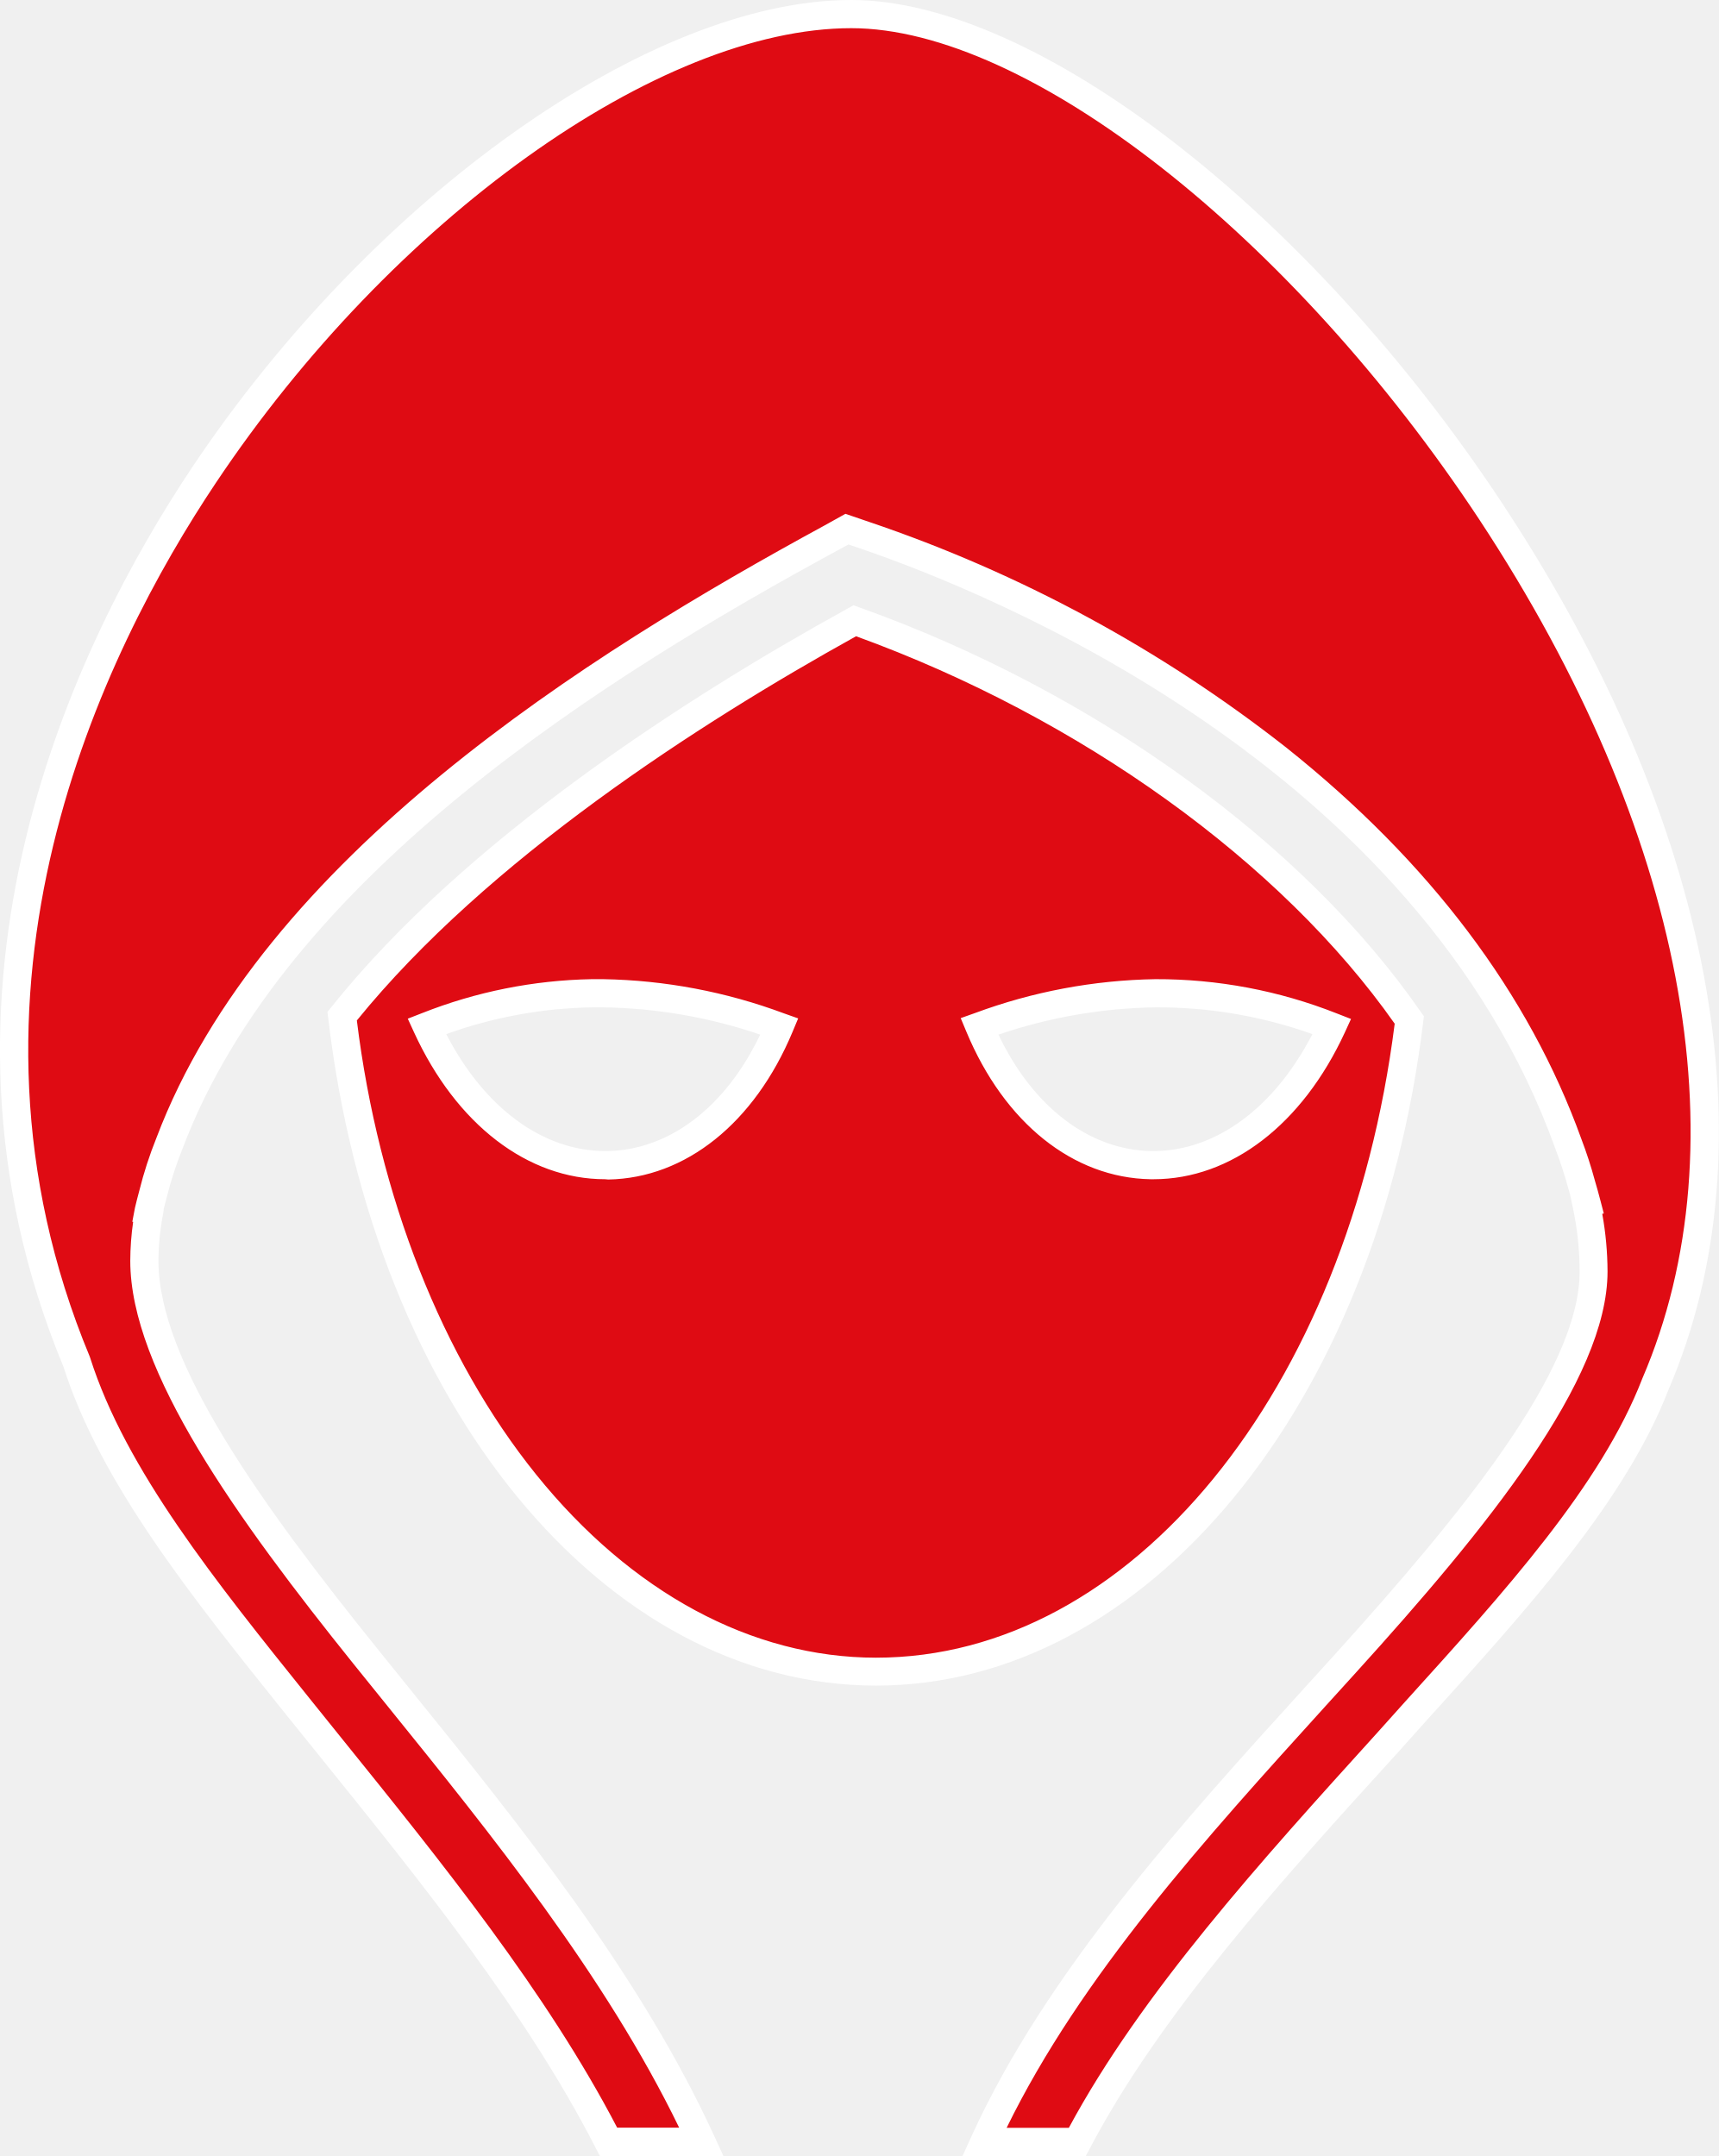
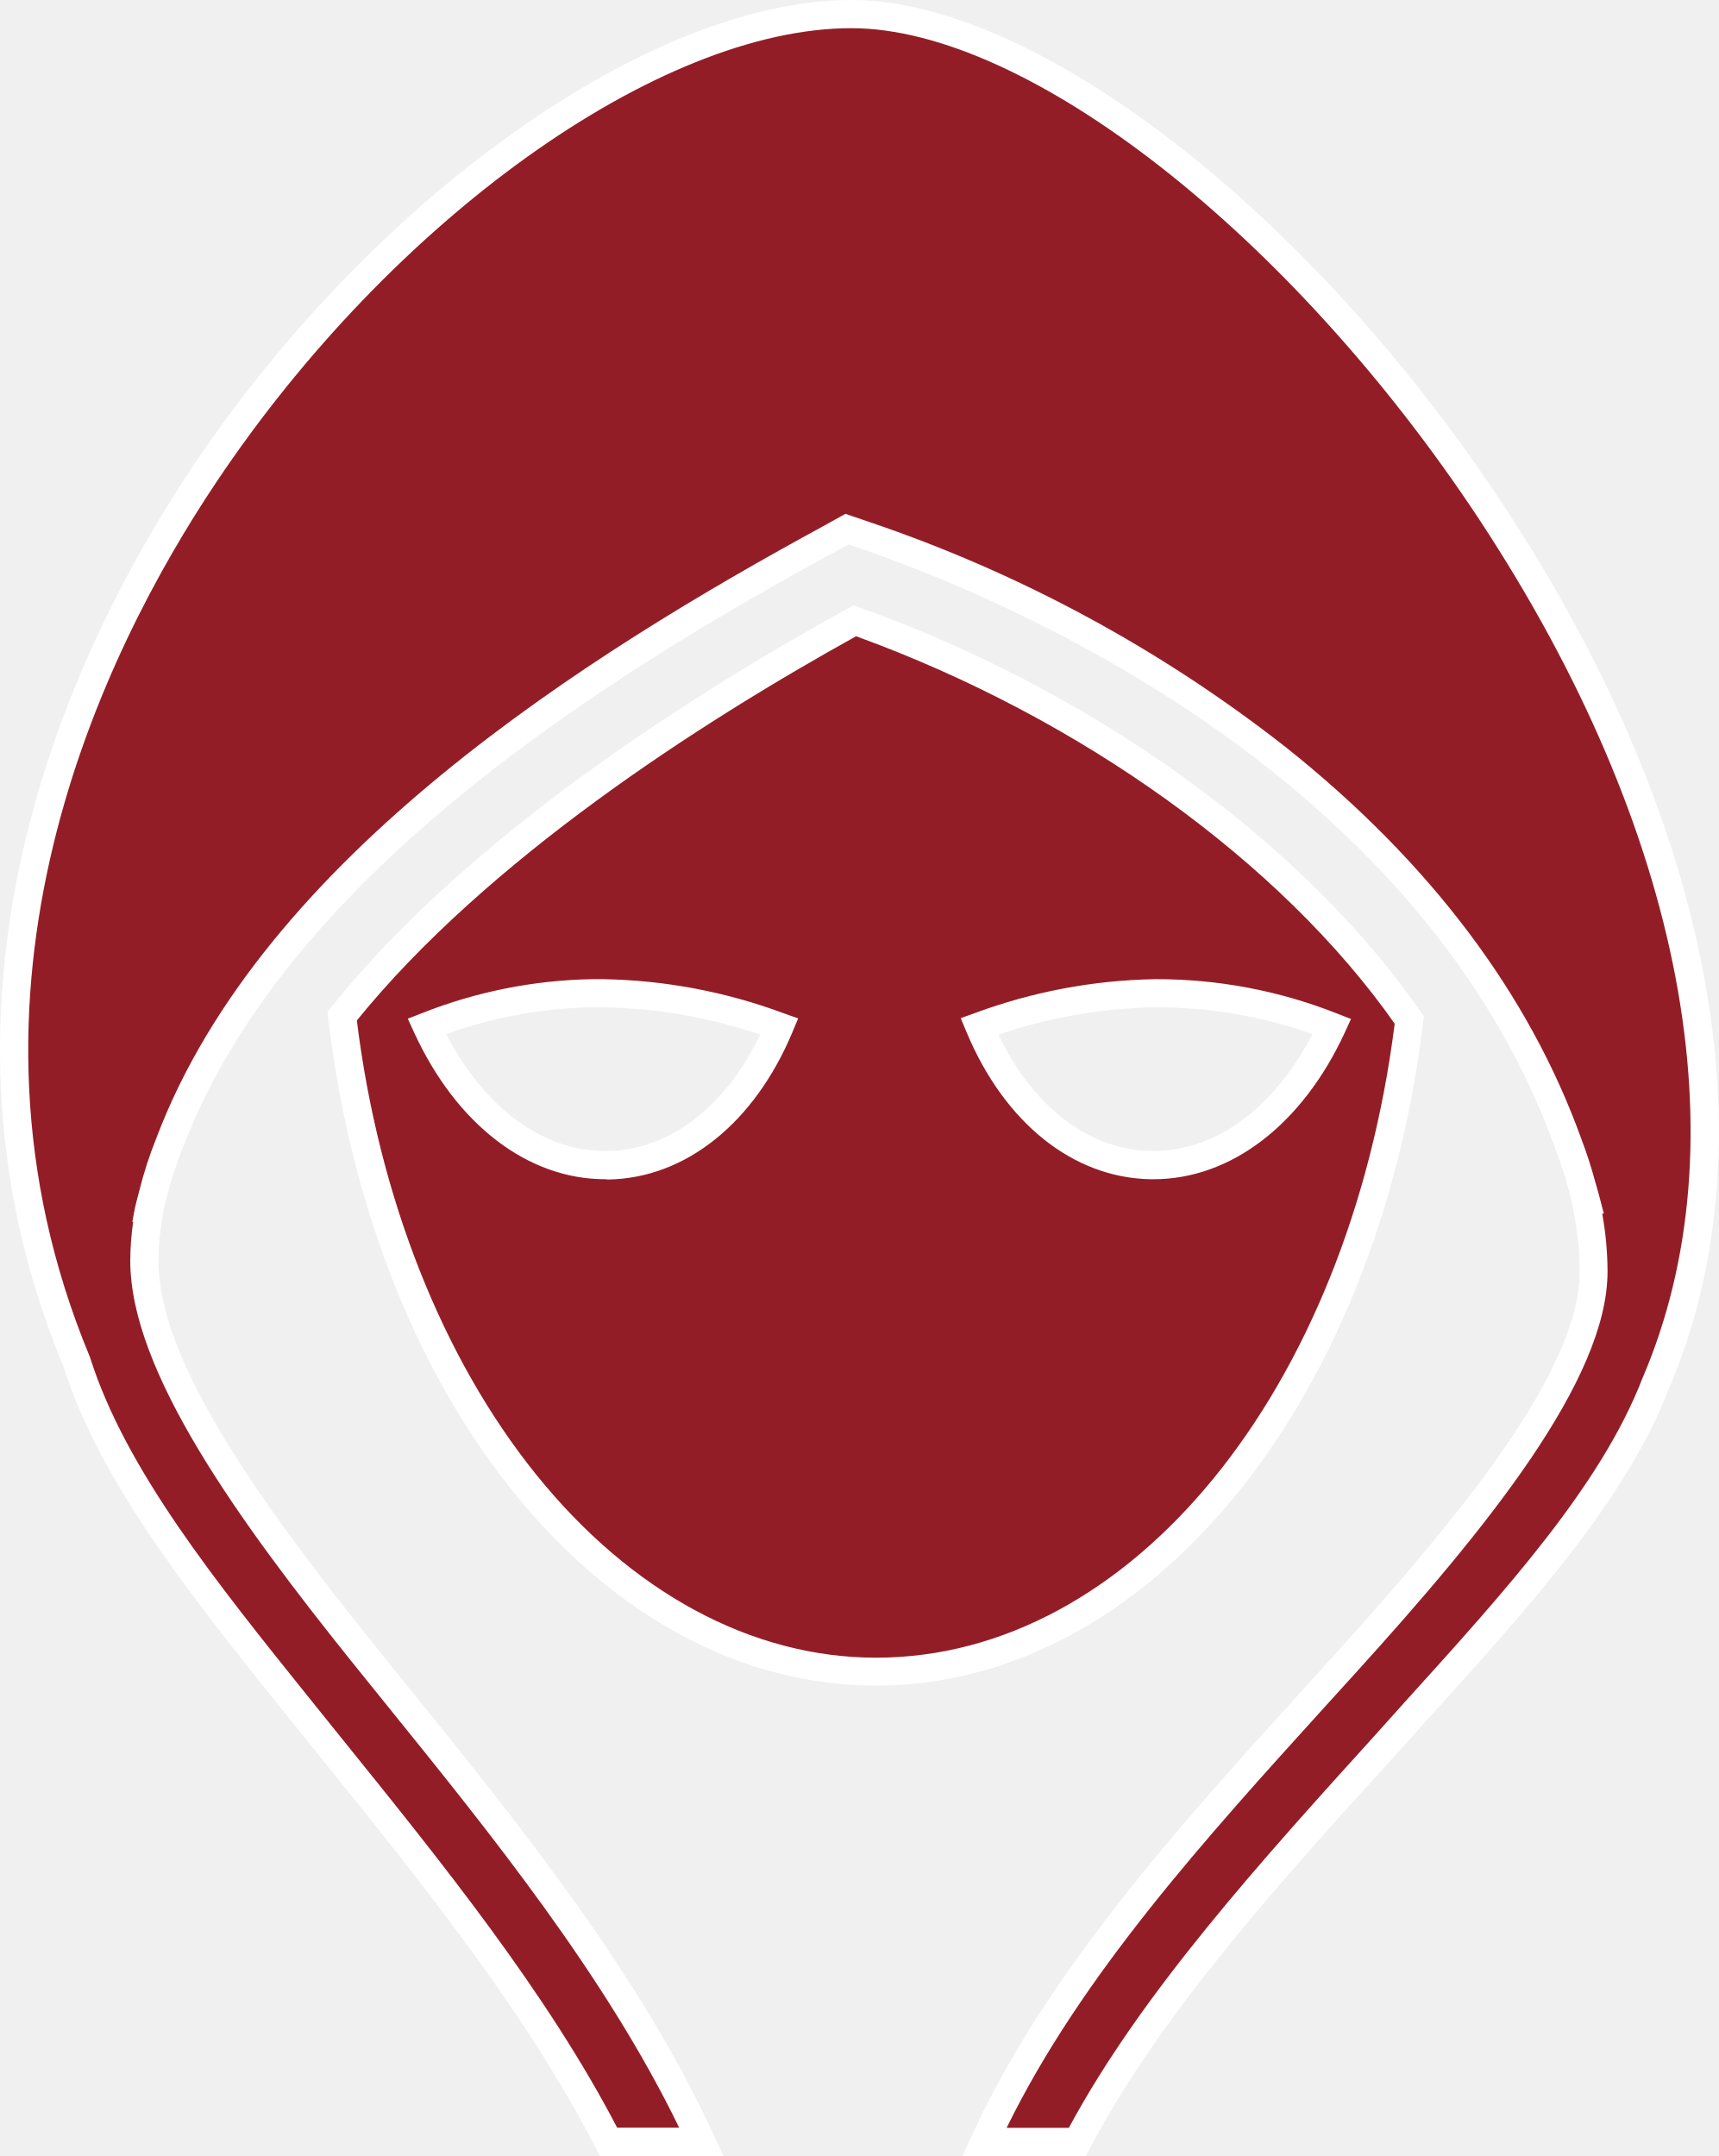
<svg xmlns="http://www.w3.org/2000/svg" viewBox="0 0 243.97 306.06">
-   <defs>
-     <style>.cls-1{fill:#df0b13;fill-rule:evenodd;}.cls-2{fill:#fff;}</style>
-   </defs>
-   <g id="Layer_2" data-name="Layer 2">
-     <g id="Layer_1-2" data-name="Layer 1">
-       <path class="cls-1" d="M120.83,2C68.71,2-27.41,101.16,10.88,193.35c5.11,16.08,17.85,32,31.52,49.05,15.66,19.5,33.05,40.25,44,61.66H99.56C88,278.73,68.46,255.78,51.75,235c-17.56-21.86-31.26-41.54-31.26-56a38.82,38.82,0,0,1,.69-7.08l-.07,0c.18-.78.38-1.56.59-2.34a53,53,0,0,1,2.36-7.28c14.78-39.07,60.3-67.65,93.86-85.92l2.3-1.26,2.5.86c39,13.3,84.1,42.48,99.89,86.41a58.63,58.63,0,0,1,1.87,5.72c.26.9.52,1.8.76,2.72l-.1,0a46.32,46.32,0,0,1,1.07,9.66h0c0,14.2-15.66,34-35.25,55.69-18.61,20.57-39.91,43-51.24,67.87h13.19c10.73-20.45,29.59-40.73,47-59.91,14.82-16.38,29-31.82,35.14-47.7C268.85,117.52,171.45,2,120.83,2Zm.51,86.12c-24.77,13.68-54.46,33.23-72.77,56.14,6.22,52.82,37.78,93,75.77,93s69.33-39.92,75.7-92.49c-18.53-26.79-50-46.4-78.7-56.67ZM84,141c.52,0,1,0,1.56,0a74.85,74.85,0,0,1,25,4.74c-10.79,25.83-37.77,26.7-50,0A66.5,66.5,0,0,1,84,141Zm80,0a66.27,66.27,0,0,1,25,4.74c-12.26,26.7-39.25,25.83-50,0A74.85,74.85,0,0,1,164,141Z" />
-       <path class="cls-2" d="M154.12,306.06h-17.5l1.28-2.82c10.61-23.3,30.12-44.77,47.34-63.72l4.24-4.67c18-19.93,34.73-40.32,34.73-54.35a43.88,43.88,0,0,0-1-9.24l-.37-1.74c-.08-.29-.17-.57-.25-.86q-.74-2.73-1.82-5.58c-19.62-54.56-80.48-79-98.66-85.22l-1.68-.57-1.53.83C86,96,40.55,124.33,25.93,163a53,53,0,0,0-2.29,7.05c-.13.48-.25,1-.37,1.43l-.12.82a36.2,36.2,0,0,0-.66,6.71c0,14.37,14.81,34.8,30.82,54.72,1.6,2,3.24,4,4.88,6.05,15.28,18.9,32.59,40.33,43.19,63.45l1.3,2.83H85.15L84.59,305c-9.81-19.23-24.82-37.84-39.33-55.83l-4.42-5.48C27.19,226.67,14.3,210.62,9,194c-22.31-53.83,1.88-103.11,18.3-127.7C53,27.9,92.29,0,120.83,0h0C147.07,0,186,30.11,213.32,71.6c29.8,45.2,38.37,91,23.52,125.64-6.1,15.77-19.86,31-34.42,47.06l-4,4.47C181.81,267,164.69,285.93,154.68,305Zm-11.24-4h8.83c10.3-19.14,27.27-37.86,43.7-56l4-4.46c14.31-15.81,27.83-30.74,33.69-45.89C247.48,162.28,239,117.86,210,73.8,183.32,33.35,145.82,4,120.83,4h0C93.53,4,55.6,31.15,30.63,68.56c-16,23.94-39.56,71.88-17.9,124l.06.17c5.05,15.89,17.74,31.68,31.17,48.4,1.45,1.82,2.93,3.64,4.41,5.48,14.37,17.81,29.22,36.22,39.23,55.43h8.8c-10.48-21.6-26.83-41.83-41.32-59.76l-4.89-6.06c-16.46-20.5-31.7-41.62-31.7-57.23a39.57,39.57,0,0,1,.41-5.55l-.12,0,.38-2c.19-.8.39-1.6.61-2.4a56.75,56.75,0,0,1,2.43-7.5C37.28,121.67,83.51,92.83,117,74.61L120,72.94l3.33,1.14a199.38,199.38,0,0,1,59.25,32.05c20.36,16.23,34.45,34.93,41.88,55.57a61.68,61.68,0,0,1,1.91,5.88c.26.88.52,1.8.76,2.73l.51,1.95-.22.05a46.81,46.81,0,0,1,.75,8.19c0,15.39-17.19,36.51-35.77,57l-4.24,4.67C171.09,261,153.43,280.48,142.88,302.06Zm-18.54-62.78c-38.58,0-71.28-39.86-77.76-94.79l-.1-.83L47,143c19.06-23.85,50.42-44,73.36-56.64l.79-.44.85.31c33.26,11.9,63,33.36,79.67,57.42l.44.62-.1.75C195.4,199.64,162.73,239.28,124.34,239.28ZM50.65,144.86c3.09,25,12.11,47.91,25.45,64.46,13.49,16.74,30.62,26,48.24,26,36.16,0,67-37.79,73.62-90-16.12-22.94-44.58-43.42-76.45-55C99.17,102.71,69.14,122.07,50.65,144.86ZM163.72,167.4h-.41c-11-.19-20.75-8-26.14-20.93l-.81-1.94,2-.71A77.24,77.24,0,0,1,164,139h0a69.44,69.44,0,0,1,25.76,4.87l2,.78-.88,1.92C184.85,159.63,174.73,167.4,163.72,167.4Zm-22-20.53c4.87,10.24,12.85,16.37,21.65,16.53h.34c8.87,0,17.17-6.14,22.57-16.6A65.27,65.27,0,0,0,164.05,143h0A72.19,72.19,0,0,0,141.73,146.87ZM85.9,167.4c-11,0-21.13-7.77-27.14-20.87l-.88-1.92,2-.78A68.84,68.84,0,0,1,84,139h1.61a77.19,77.19,0,0,1,25.68,4.86l2,.71-.81,1.94c-5.4,12.91-15.17,20.74-26.15,20.93ZM63.34,146.8c5.39,10.46,13.7,16.6,22.57,16.6h.33c8.8-.15,16.78-6.29,21.66-16.53A72.19,72.19,0,0,0,85.58,143H84.06A64.13,64.13,0,0,0,63.34,146.8Z" />
+   <g id="b83fe6a5-e6ce-4727-a65e-7019cc4eaabc" data-name="Layer 2">
+     <g id="b127e823-e22e-4760-9482-7ddee709edcf" data-name="Layer 1">
+       <path d="M120.83,2C68.71,2-27.41,101.16,10.88,193.35c5.11,16.08,17.85,32,31.52,49.05,15.66,19.5,33.05,40.25,44,61.66H99.56C88,278.73,68.46,255.78,51.75,235c-17.56-21.86-31.26-41.54-31.26-56a38.82,38.82,0,0,1,.69-7.08l-.07,0c.18-.78.38-1.56.59-2.34a53,53,0,0,1,2.36-7.28c14.78-39.07,60.3-67.65,93.86-85.92l2.3-1.26,2.5.86c39,13.3,84.1,42.48,99.89,86.41a58.63,58.63,0,0,1,1.87,5.72c.26.9.52,1.8.76,2.72l-.1,0a46.32,46.32,0,0,1,1.07,9.66h0c0,14.2-15.66,34-35.25,55.69-18.61,20.57-39.91,43-51.24,67.87h13.19c10.73-20.45,29.59-40.73,47-59.91,14.82-16.38,29-31.82,35.14-47.7C268.85,117.52,171.45,2,120.83,2Zm.51,86.12c-24.77,13.68-54.46,33.23-72.77,56.14,6.22,52.82,37.78,93,75.77,93s69.33-39.92,75.7-92.49c-18.53-26.79-50-46.4-78.7-56.67ZM84,141c.52,0,1,0,1.56,0a74.85,74.85,0,0,1,25,4.74c-10.79,25.83-37.77,26.7-50,0A66.5,66.5,0,0,1,84,141Zm80,0a66.27,66.27,0,0,1,25,4.74c-12.26,26.7-39.25,25.83-50,0A74.85,74.85,0,0,1,164,141Z" style="fill:#931d26;fill-rule:evenodd" />
+       <path d="M154.12,306.06h-17.5l1.28-2.82c10.61-23.3,30.12-44.77,47.34-63.72l4.24-4.67c18-19.93,34.73-40.32,34.73-54.35a43.88,43.88,0,0,0-1-9.24l-.37-1.74c-.08-.29-.17-.57-.25-.86q-.74-2.73-1.82-5.58c-19.62-54.56-80.48-79-98.66-85.22l-1.68-.57-1.53.83C86,96,40.55,124.33,25.93,163a53,53,0,0,0-2.29,7.05c-.13.48-.25,1-.37,1.43l-.12.82a36.2,36.2,0,0,0-.66,6.71c0,14.37,14.81,34.8,30.82,54.72,1.6,2,3.24,4,4.88,6.05,15.28,18.9,32.59,40.33,43.19,63.45l1.3,2.83H85.15L84.59,305c-9.81-19.23-24.82-37.84-39.33-55.83l-4.42-5.48C27.19,226.67,14.3,210.62,9,194c-22.31-53.83,1.88-103.11,18.3-127.7C53,27.9,92.29,0,120.83,0h0C147.07,0,186,30.11,213.32,71.6c29.8,45.2,38.37,91,23.52,125.64-6.1,15.77-19.86,31-34.42,47.06l-4,4.47C181.81,267,164.69,285.93,154.68,305Zm-11.24-4h8.83c10.3-19.14,27.27-37.86,43.7-56l4-4.46c14.31-15.81,27.83-30.74,33.69-45.89C247.48,162.28,239,117.86,210,73.8,183.32,33.35,145.82,4,120.83,4h0C93.53,4,55.6,31.15,30.63,68.56c-16,23.94-39.56,71.88-17.9,124l.06.17c5.05,15.89,17.74,31.68,31.17,48.4,1.45,1.82,2.93,3.64,4.41,5.48,14.37,17.81,29.22,36.22,39.23,55.43h8.8c-10.48-21.6-26.83-41.83-41.32-59.76l-4.89-6.06c-16.46-20.5-31.7-41.62-31.7-57.23a39.57,39.57,0,0,1,.41-5.55l-.12,0,.38-2c.19-.8.39-1.6.61-2.4a56.75,56.75,0,0,1,2.43-7.5C37.28,121.67,83.51,92.83,117,74.61L120,72.94l3.33,1.14a199.38,199.38,0,0,1,59.25,32.05c20.36,16.23,34.45,34.93,41.88,55.57a61.68,61.68,0,0,1,1.91,5.88c.26.88.52,1.8.76,2.73l.51,1.95-.22.05a46.81,46.81,0,0,1,.75,8.19c0,15.39-17.19,36.51-35.77,57l-4.24,4.67C171.09,261,153.43,280.48,142.88,302.06Zm-18.54-62.78c-38.58,0-71.28-39.86-77.76-94.79l-.1-.83L47,143c19.06-23.85,50.42-44,73.36-56.64l.79-.44.85.31c33.26,11.9,63,33.36,79.67,57.42l.44.62-.1.75C195.4,199.64,162.73,239.28,124.34,239.28ZM50.65,144.86c3.09,25,12.11,47.91,25.45,64.46,13.49,16.74,30.62,26,48.24,26,36.16,0,67-37.79,73.62-90-16.12-22.94-44.58-43.42-76.45-55C99.17,102.71,69.14,122.07,50.65,144.86ZM163.72,167.4h-.41c-11-.19-20.75-8-26.14-20.93l-.81-1.94,2-.71A77.24,77.24,0,0,1,164,139h0a69.44,69.44,0,0,1,25.76,4.87l2,.78-.88,1.92C184.85,159.63,174.73,167.4,163.72,167.4Zm-22-20.53c4.87,10.24,12.85,16.37,21.65,16.53h.34c8.87,0,17.17-6.14,22.57-16.6A65.27,65.27,0,0,0,164.05,143h0A72.19,72.19,0,0,0,141.73,146.87ZM85.9,167.4c-11,0-21.13-7.77-27.14-20.87l-.88-1.92,2-.78A68.84,68.84,0,0,1,84,139h1.61a77.19,77.19,0,0,1,25.68,4.86l2,.71-.81,1.94c-5.4,12.91-15.17,20.74-26.15,20.93ZM63.34,146.8c5.39,10.46,13.7,16.6,22.57,16.6h.33c8.8-.15,16.78-6.29,21.66-16.53A72.19,72.19,0,0,0,85.58,143H84.06A64.13,64.13,0,0,0,63.34,146.8Z" style="fill:#fff" />
    </g>
  </g>
</svg>
